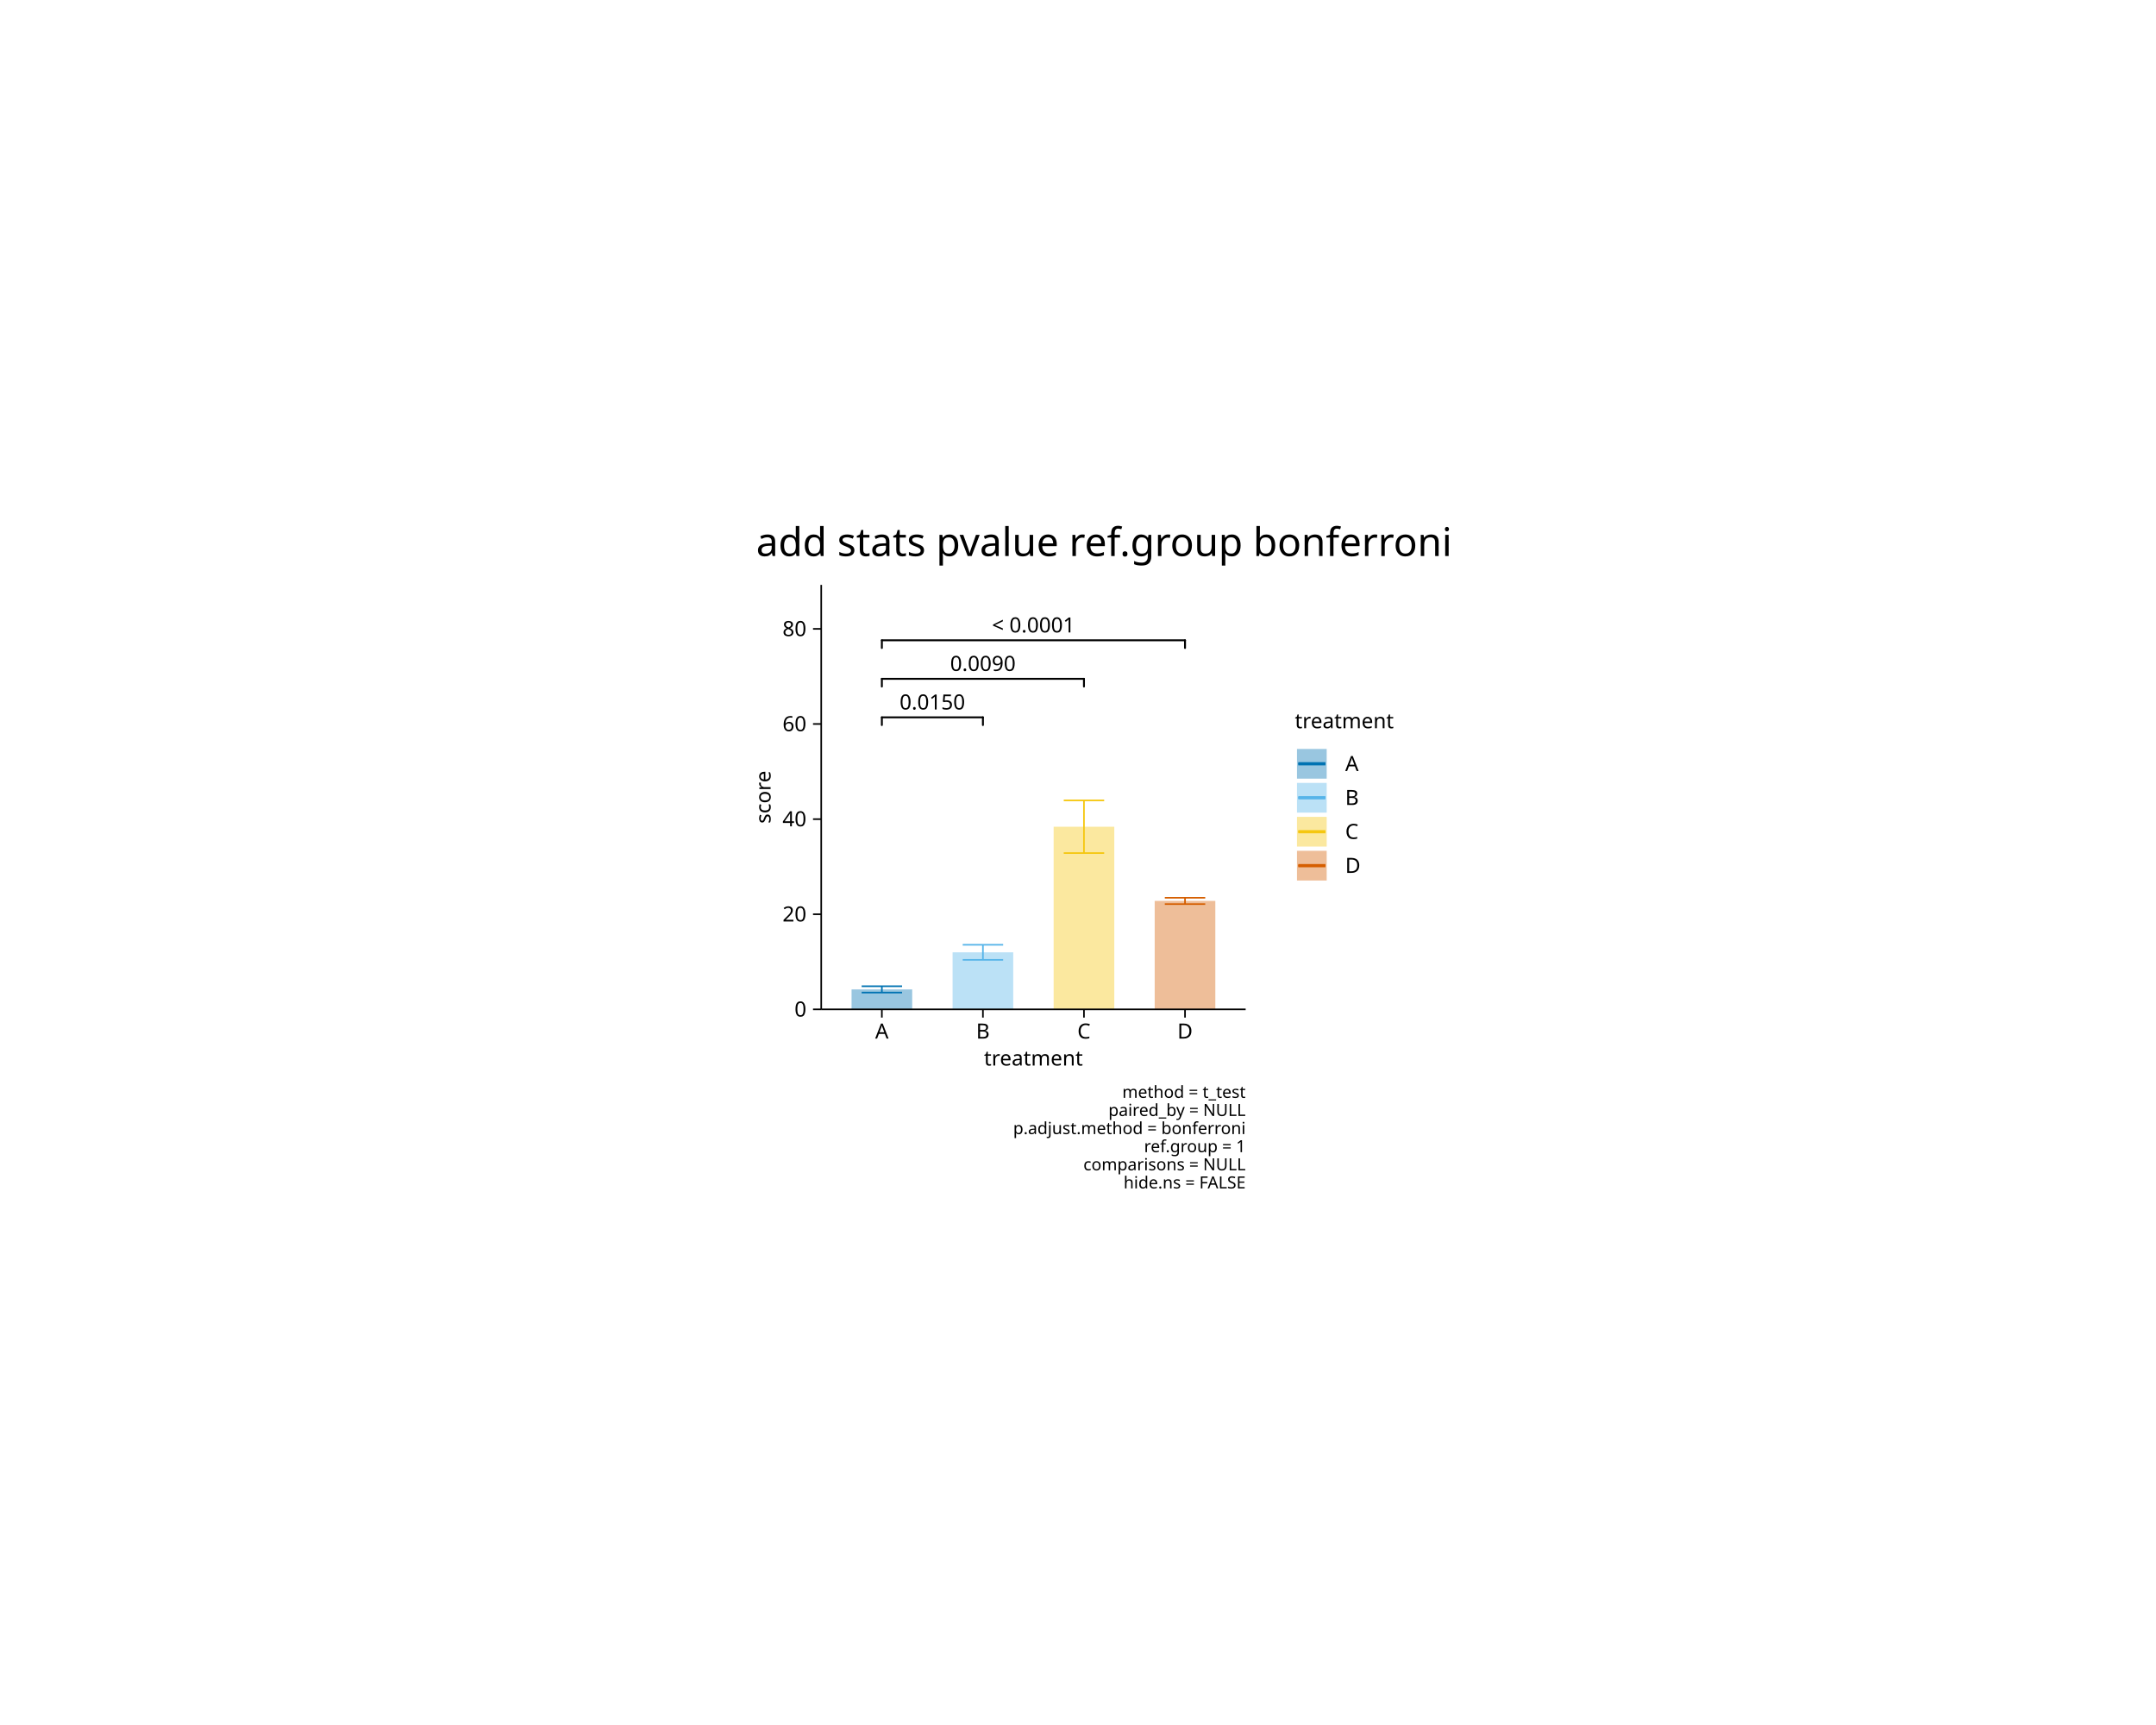
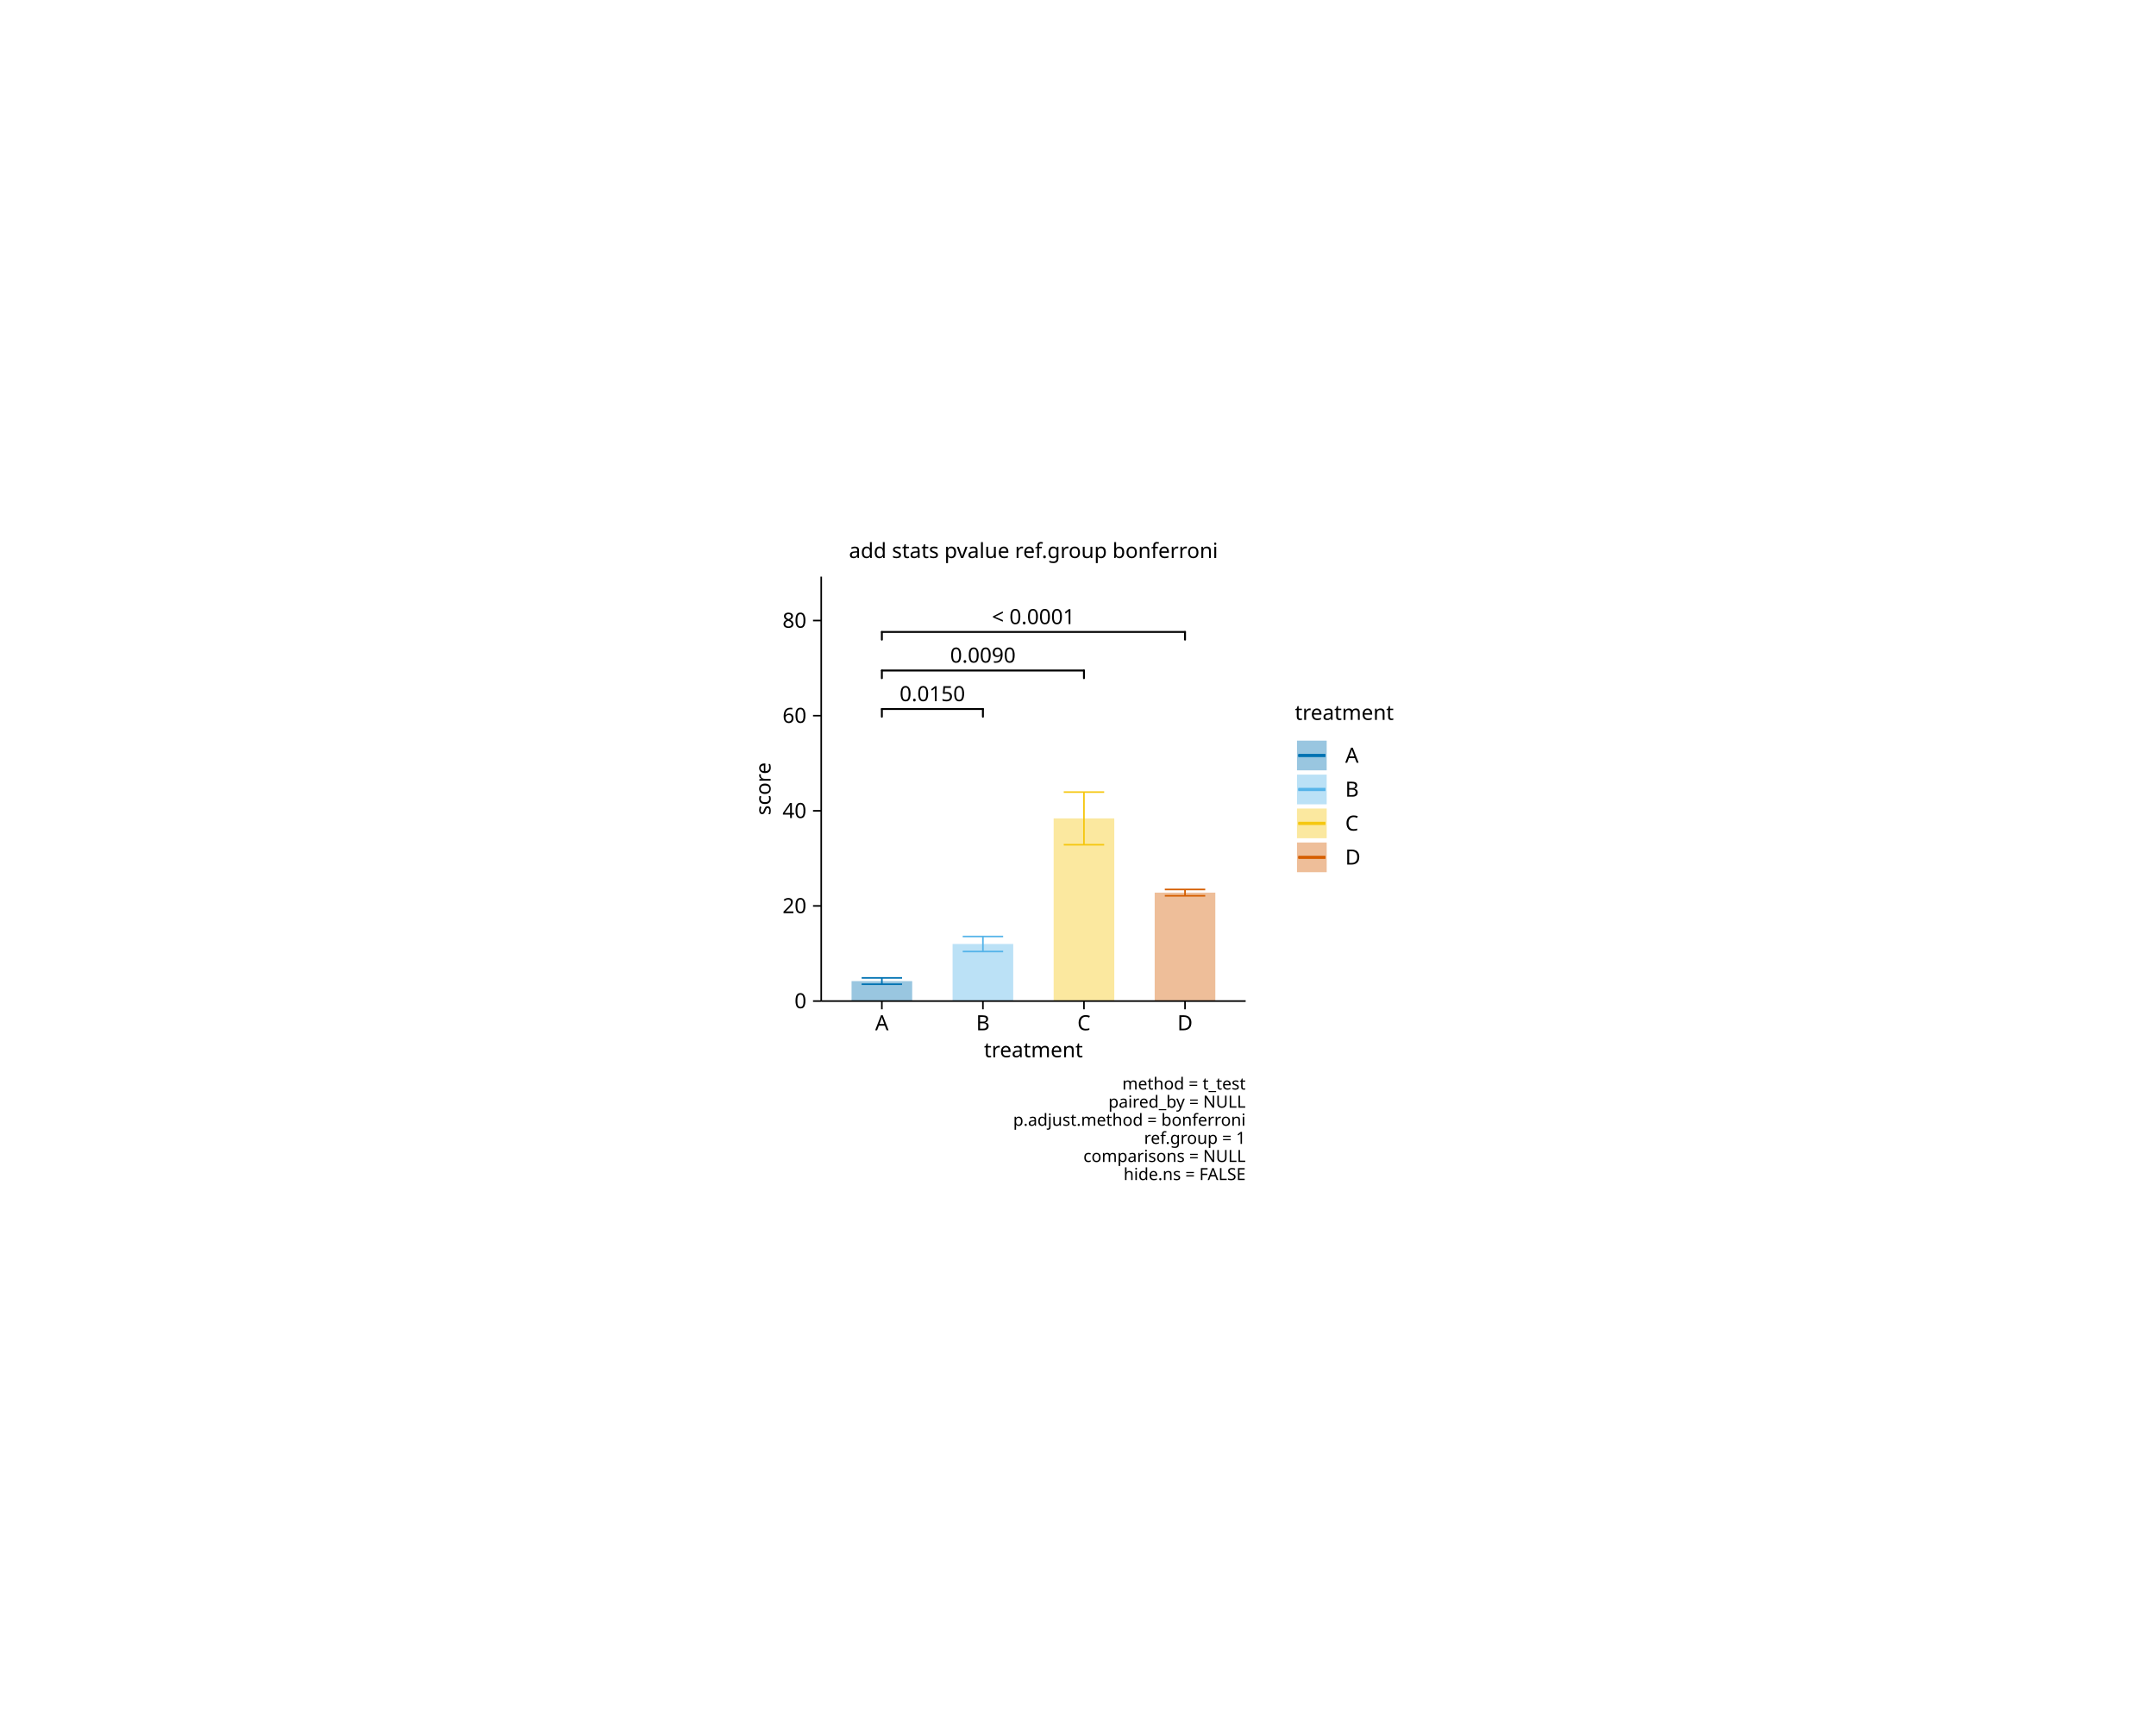
<svg xmlns="http://www.w3.org/2000/svg" class="svglite" data-engine-version="2.0" width="720.00pt" height="576.00pt" viewBox="0 0 720.00 576.00">
  <defs>
    <style type="text/css">
    .svglite line, .svglite polyline, .svglite polygon, .svglite path, .svglite rect, .svglite circle {
      fill: none;
      stroke: #000000;
      stroke-linecap: round;
      stroke-linejoin: round;
      stroke-miterlimit: 10.00;
    }
  </style>
  </defs>
  <rect width="100%" height="100%" style="stroke: none; fill: #FFFFFF;" />
  <defs>
    <clipPath id="cpMC4wMHw3MjAuMDB8MC4wMHw1NzYuMDA=">
      <rect x="0.00" y="0.00" width="720.00" height="576.00" />
    </clipPath>
  </defs>
  <g clip-path="url(#cpMC4wMHw3MjAuMDB8MC4wMHw1NzYuMDA=)">
</g>
  <defs>
-     <clipPath id="cpMjQ1LjYzfDQ3NC4zN3wxNzEuMTF8NDA0Ljg5">
-       <rect x="245.63" y="171.11" width="228.74" height="233.78" />
+     <clipPath id="cpMjUxLjExfDQ2OC44OXwxNzkuMzd8Mzk2LjYz">
+       <rect x="251.11" y="179.37" width="217.79" height="217.27" />
    </clipPath>
  </defs>
-   <g clip-path="url(#cpMjQ1LjYzfDQ3NC4zN3wxNzEuMTF8NDA0Ljg5)">
-     <rect x="245.63" y="171.11" width="228.74" height="233.78" style="stroke-width: 1.07; stroke: #FFFFFF; fill: #FFFFFF;" />
+   <g clip-path="url(#cpMjUxLjExfDQ2OC44OXwxNzkuMzd8Mzk2LjYz)">
+     <rect x="251.11" y="179.37" width="217.79" height="217.27" style="stroke-width: 1.07; stroke: none;" />
  </g>
  <g clip-path="url(#cpMC4wMHw3MjAuMDB8MC4wMHw1NzYuMDA=)">
</g>
  <defs>
-     <clipPath id="cpMjc0LjI1fDQxNS45OXwxOTUuMzF8MzM3LjA0">
-       <rect x="274.25" y="195.31" width="141.73" height="141.73" />
+     <clipPath id="cpMjc0LjI1fDQxNS45OXwxOTIuNTN8MzM0LjI3">
+       <rect x="274.25" y="192.53" width="141.73" height="141.73" />
    </clipPath>
  </defs>
-   <g clip-path="url(#cpMjc0LjI1fDQxNS45OXwxOTUuMzF8MzM3LjA0)">
- </g>
-   <g clip-path="url(#cpMC4wMHw3MjAuMDB8MC4wMHw1NzYuMDA=)">
- </g>
-   <defs>
-     <clipPath id="cpMjUxLjExfDQ2OC44OXwxOTMuODl8Mzk5LjQx">
-       <rect x="251.11" y="193.89" width="217.79" height="205.52" />
-     </clipPath>
-   </defs>
-   <g clip-path="url(#cpMjUxLjExfDQ2OC44OXwxOTMuODl8Mzk5LjQx)">
-     <rect x="251.11" y="193.89" width="217.79" height="205.52" style="stroke-width: 1.07; stroke: none;" />
+   <g clip-path="url(#cpMjc0LjI1fDQxNS45OXwxOTIuNTN8MzM0LjI3)">
+     <rect x="274.25" y="192.53" width="141.73" height="141.73" style="stroke-width: 1.07; stroke: none;" />
+     <rect x="284.38" y="327.60" width="20.25" height="6.67" style="stroke-width: 1.07; stroke: none; stroke-linecap: butt; stroke-linejoin: miter; fill: #0072B2; fill-opacity: 0.40;" />
+     <rect x="318.12" y="315.21" width="20.25" height="19.06" style="stroke-width: 1.07; stroke: none; stroke-linecap: butt; stroke-linejoin: miter; fill: #56B4E9; fill-opacity: 0.40;" />
+     <rect x="351.87" y="273.28" width="20.25" height="60.99" style="stroke-width: 1.07; stroke: none; stroke-linecap: butt; stroke-linejoin: miter; fill: #F5C710; fill-opacity: 0.40;" />
+     <rect x="385.61" y="298.06" width="20.25" height="36.21" style="stroke-width: 1.07; stroke: none; stroke-linecap: butt; stroke-linejoin: miter; fill: #D55E00; fill-opacity: 0.40;" />
+     <polyline points="287.75,326.54 301.25,326.54 " style="stroke-width: 0.53; stroke: #0072B2; stroke-linecap: butt;" />
+     <polyline points="294.50,326.54 294.50,328.65 " style="stroke-width: 0.53; stroke: #0072B2; stroke-linecap: butt;" />
+     <polyline points="287.75,328.65 301.25,328.65 " style="stroke-width: 0.53; stroke: #0072B2; stroke-linecap: butt;" />
+     <polyline points="321.50,312.70 335.00,312.70 " style="stroke-width: 0.53; stroke: #56B4E9; stroke-linecap: butt;" />
+     <polyline points="328.25,312.70 328.25,317.72 " style="stroke-width: 0.53; stroke: #56B4E9; stroke-linecap: butt;" />
+     <polyline points="321.50,317.72 335.00,317.72 " style="stroke-width: 0.53; stroke: #56B4E9; stroke-linecap: butt;" />
+     <polyline points="355.24,264.49 368.74,264.49 " style="stroke-width: 0.53; stroke: #F5C710; stroke-linecap: butt;" />
+     <polyline points="361.99,264.49 361.99,282.07 " style="stroke-width: 0.53; stroke: #F5C710; stroke-linecap: butt;" />
+     <polyline points="355.24,282.07 368.74,282.07 " style="stroke-width: 0.53; stroke: #F5C710; stroke-linecap: butt;" />
+     <polyline points="388.99,297.00 402.49,297.00 " style="stroke-width: 0.53; stroke: #D55E00; stroke-linecap: butt;" />
+     <polyline points="395.74,297.00 395.74,299.11 " style="stroke-width: 0.53; stroke: #D55E00; stroke-linecap: butt;" />
+     <polyline points="388.99,299.11 402.49,299.11 " style="stroke-width: 0.53; stroke: #D55E00; stroke-linecap: butt;" />
+     <text x="311.37" y="234.13" text-anchor="middle" style="font-size: 7.00px; font-family: sans;" textLength="21.41px" lengthAdjust="spacingAndGlyphs">0.0150</text>
+     <text x="328.25" y="221.26" text-anchor="middle" style="font-size: 7.00px; font-family: sans;" textLength="21.41px" lengthAdjust="spacingAndGlyphs">0.0090</text>
+     <text x="345.12" y="208.40" text-anchor="middle" style="font-size: 7.00px; font-family: sans;" textLength="27.45px" lengthAdjust="spacingAndGlyphs">&lt; 0.0001</text>
+     <line x1="294.50" y1="239.32" x2="294.50" y2="236.75" style="stroke-width: 0.64;" />
+     <line x1="294.50" y1="226.46" x2="294.50" y2="223.89" style="stroke-width: 0.64;" />
+     <line x1="294.50" y1="213.59" x2="294.50" y2="211.02" style="stroke-width: 0.64;" />
+     <line x1="294.50" y1="236.75" x2="328.25" y2="236.75" style="stroke-width: 0.64;" />
+     <line x1="294.50" y1="223.89" x2="361.99" y2="223.89" style="stroke-width: 0.64;" />
+     <line x1="294.50" y1="211.02" x2="395.74" y2="211.02" style="stroke-width: 0.64;" />
+     <line x1="328.25" y1="236.75" x2="328.25" y2="239.32" style="stroke-width: 0.64;" />
+     <line x1="361.99" y1="223.89" x2="361.99" y2="226.46" style="stroke-width: 0.64;" />
+     <line x1="395.74" y1="211.02" x2="395.74" y2="213.59" style="stroke-width: 0.64;" />
  </g>
  <g clip-path="url(#cpMC4wMHw3MjAuMDB8MC4wMHw1NzYuMDA=)">
- </g>
-   <g clip-path="url(#cpMjc0LjI1fDQxNS45OXwxOTUuMzF8MzM3LjA0)">
-     <rect x="274.25" y="195.31" width="141.73" height="141.73" style="stroke-width: 1.07; stroke: none;" />
-     <rect x="284.38" y="330.37" width="20.25" height="6.67" style="stroke-width: 1.07; stroke: none; stroke-linecap: butt; stroke-linejoin: miter; fill: #0072B2; fill-opacity: 0.40;" />
-     <rect x="318.12" y="317.99" width="20.25" height="19.06" style="stroke-width: 1.07; stroke: none; stroke-linecap: butt; stroke-linejoin: miter; fill: #56B4E9; fill-opacity: 0.40;" />
-     <rect x="351.87" y="276.06" width="20.25" height="60.99" style="stroke-width: 1.07; stroke: none; stroke-linecap: butt; stroke-linejoin: miter; fill: #F5C710; fill-opacity: 0.40;" />
-     <rect x="385.61" y="300.83" width="20.25" height="36.21" style="stroke-width: 1.07; stroke: none; stroke-linecap: butt; stroke-linejoin: miter; fill: #D55E00; fill-opacity: 0.40;" />
-     <polyline points="287.75,329.32 301.25,329.32 " style="stroke-width: 0.53; stroke: #0072B2; stroke-linecap: butt;" />
-     <polyline points="294.50,329.32 294.50,331.43 " style="stroke-width: 0.53; stroke: #0072B2; stroke-linecap: butt;" />
-     <polyline points="287.75,331.43 301.25,331.43 " style="stroke-width: 0.53; stroke: #0072B2; stroke-linecap: butt;" />
-     <polyline points="321.50,315.47 335.00,315.47 " style="stroke-width: 0.53; stroke: #56B4E9; stroke-linecap: butt;" />
-     <polyline points="328.25,315.47 328.25,320.50 " style="stroke-width: 0.53; stroke: #56B4E9; stroke-linecap: butt;" />
-     <polyline points="321.50,320.50 335.00,320.50 " style="stroke-width: 0.53; stroke: #56B4E9; stroke-linecap: butt;" />
-     <polyline points="355.24,267.26 368.74,267.26 " style="stroke-width: 0.53; stroke: #F5C710; stroke-linecap: butt;" />
-     <polyline points="361.99,267.26 361.99,284.85 " style="stroke-width: 0.53; stroke: #F5C710; stroke-linecap: butt;" />
-     <polyline points="355.24,284.85 368.74,284.85 " style="stroke-width: 0.53; stroke: #F5C710; stroke-linecap: butt;" />
-     <polyline points="388.99,299.78 402.49,299.78 " style="stroke-width: 0.53; stroke: #D55E00; stroke-linecap: butt;" />
-     <polyline points="395.74,299.78 395.74,301.89 " style="stroke-width: 0.53; stroke: #D55E00; stroke-linecap: butt;" />
-     <polyline points="388.99,301.89 402.49,301.89 " style="stroke-width: 0.53; stroke: #D55E00; stroke-linecap: butt;" />
-     <text x="311.37" y="236.91" text-anchor="middle" style="font-size: 7.00px; font-family: sans;" textLength="21.41px" lengthAdjust="spacingAndGlyphs">0.0150</text>
-     <text x="328.25" y="224.04" text-anchor="middle" style="font-size: 7.00px; font-family: sans;" textLength="21.41px" lengthAdjust="spacingAndGlyphs">0.0090</text>
-     <text x="345.12" y="211.18" text-anchor="middle" style="font-size: 7.00px; font-family: sans;" textLength="27.45px" lengthAdjust="spacingAndGlyphs">&lt; 0.0001</text>
-     <line x1="294.50" y1="242.10" x2="294.50" y2="239.53" style="stroke-width: 0.64;" />
-     <line x1="294.50" y1="229.24" x2="294.50" y2="226.66" style="stroke-width: 0.64;" />
-     <line x1="294.50" y1="216.37" x2="294.50" y2="213.80" style="stroke-width: 0.64;" />
-     <line x1="294.50" y1="239.53" x2="328.25" y2="239.53" style="stroke-width: 0.64;" />
-     <line x1="294.50" y1="226.66" x2="361.99" y2="226.66" style="stroke-width: 0.64;" />
-     <line x1="294.50" y1="213.80" x2="395.74" y2="213.80" style="stroke-width: 0.64;" />
-     <line x1="328.25" y1="239.53" x2="328.25" y2="242.10" style="stroke-width: 0.64;" />
-     <line x1="361.99" y1="226.66" x2="361.99" y2="229.24" style="stroke-width: 0.64;" />
-     <line x1="395.74" y1="213.80" x2="395.74" y2="216.37" style="stroke-width: 0.64;" />
-   </g>
-   <g clip-path="url(#cpMC4wMHw3MjAuMDB8MC4wMHw1NzYuMDA=)">
-     <polyline points="274.25,337.04 274.25,195.31 " style="stroke-width: 0.53; stroke-linecap: butt;" />
-     <text x="269.32" y="339.45" text-anchor="end" style="font-size: 7.00px; font-family: sans;" textLength="3.89px" lengthAdjust="spacingAndGlyphs">0</text>
-     <text x="269.32" y="307.69" text-anchor="end" style="font-size: 7.00px; font-family: sans;" textLength="7.79px" lengthAdjust="spacingAndGlyphs">20</text>
-     <text x="269.32" y="275.92" text-anchor="end" style="font-size: 7.00px; font-family: sans;" textLength="7.79px" lengthAdjust="spacingAndGlyphs">40</text>
-     <text x="269.32" y="244.16" text-anchor="end" style="font-size: 7.00px; font-family: sans;" textLength="7.79px" lengthAdjust="spacingAndGlyphs">60</text>
-     <text x="269.32" y="212.40" text-anchor="end" style="font-size: 7.00px; font-family: sans;" textLength="7.79px" lengthAdjust="spacingAndGlyphs">80</text>
-     <polyline points="271.51,337.04 274.25,337.04 " style="stroke-width: 0.53; stroke-linecap: butt;" />
-     <polyline points="271.51,305.28 274.25,305.28 " style="stroke-width: 0.53; stroke-linecap: butt;" />
-     <polyline points="271.51,273.52 274.25,273.52 " style="stroke-width: 0.53; stroke-linecap: butt;" />
-     <polyline points="271.51,241.75 274.25,241.75 " style="stroke-width: 0.53; stroke-linecap: butt;" />
-     <polyline points="271.51,209.99 274.25,209.99 " style="stroke-width: 0.53; stroke-linecap: butt;" />
-     <polyline points="274.25,337.04 415.99,337.04 " style="stroke-width: 0.53; stroke-linecap: butt;" />
-     <polyline points="294.50,339.78 294.50,337.04 " style="stroke-width: 0.53; stroke-linecap: butt;" />
-     <polyline points="328.25,339.78 328.25,337.04 " style="stroke-width: 0.53; stroke-linecap: butt;" />
-     <polyline points="361.99,339.78 361.99,337.04 " style="stroke-width: 0.53; stroke-linecap: butt;" />
-     <polyline points="395.74,339.78 395.74,337.04 " style="stroke-width: 0.53; stroke-linecap: butt;" />
-     <text x="294.50" y="346.79" text-anchor="middle" style="font-size: 7.00px; font-family: sans;" textLength="4.67px" lengthAdjust="spacingAndGlyphs">A</text>
-     <text x="328.25" y="346.79" text-anchor="middle" style="font-size: 7.00px; font-family: sans;" textLength="4.67px" lengthAdjust="spacingAndGlyphs">B</text>
-     <text x="361.99" y="346.79" text-anchor="middle" style="font-size: 7.00px; font-family: sans;" textLength="5.06px" lengthAdjust="spacingAndGlyphs">C</text>
-     <text x="395.74" y="346.79" text-anchor="middle" style="font-size: 7.00px; font-family: sans;" textLength="5.06px" lengthAdjust="spacingAndGlyphs">D</text>
-     <text x="345.12" y="355.80" text-anchor="middle" style="font-size: 7.00px; font-family: sans;" textLength="29.57px" lengthAdjust="spacingAndGlyphs">treatment</text>
-     <text transform="translate(257.34,266.18) rotate(-90)" text-anchor="middle" style="font-size: 7.00px; font-family: sans;" textLength="17.12px" lengthAdjust="spacingAndGlyphs">score</text>
-     <rect x="426.94" y="232.15" width="40.53" height="68.06" style="stroke-width: 1.07; stroke: none;" />
-     <text x="432.42" y="243.17" style="font-size: 7.00px; font-family: sans;" textLength="29.57px" lengthAdjust="spacingAndGlyphs">treatment</text>
-     <rect x="432.42" y="249.38" width="11.34" height="11.34" style="stroke-width: 1.07; stroke: none;" />
-     <rect x="433.13" y="250.08" width="9.92" height="9.92" style="stroke-width: 1.07; stroke: none; stroke-linecap: butt; stroke-linejoin: miter; fill: #0072B2; fill-opacity: 0.40;" />
-     <line x1="433.56" y1="255.04" x2="442.63" y2="255.04" style="stroke-width: 0.53; stroke: #0072B2; stroke-linecap: butt;" />
-     <line x1="433.56" y1="255.04" x2="442.63" y2="255.04" style="stroke-width: 1.07; stroke: #0072B2; stroke-linecap: butt;" />
-     <rect x="432.42" y="260.71" width="11.34" height="11.34" style="stroke-width: 1.07; stroke: none;" />
-     <rect x="433.13" y="261.42" width="9.92" height="9.92" style="stroke-width: 1.07; stroke: none; stroke-linecap: butt; stroke-linejoin: miter; fill: #56B4E9; fill-opacity: 0.40;" />
-     <line x1="433.56" y1="266.38" x2="442.63" y2="266.38" style="stroke-width: 0.53; stroke: #56B4E9; stroke-linecap: butt;" />
-     <line x1="433.56" y1="266.38" x2="442.63" y2="266.38" style="stroke-width: 1.07; stroke: #56B4E9; stroke-linecap: butt;" />
-     <rect x="432.42" y="272.05" width="11.34" height="11.34" style="stroke-width: 1.07; stroke: none;" />
-     <rect x="433.13" y="272.76" width="9.92" height="9.92" style="stroke-width: 1.07; stroke: none; stroke-linecap: butt; stroke-linejoin: miter; fill: #F5C710; fill-opacity: 0.40;" />
-     <line x1="433.56" y1="277.72" x2="442.63" y2="277.72" style="stroke-width: 0.53; stroke: #F5C710; stroke-linecap: butt;" />
-     <line x1="433.56" y1="277.72" x2="442.63" y2="277.72" style="stroke-width: 1.07; stroke: #F5C710; stroke-linecap: butt;" />
-     <rect x="432.42" y="283.39" width="11.34" height="11.34" style="stroke-width: 1.07; stroke: none;" />
-     <rect x="433.13" y="284.10" width="9.92" height="9.92" style="stroke-width: 1.07; stroke: none; stroke-linecap: butt; stroke-linejoin: miter; fill: #D55E00; fill-opacity: 0.40;" />
-     <line x1="433.56" y1="289.06" x2="442.63" y2="289.06" style="stroke-width: 0.53; stroke: #D55E00; stroke-linecap: butt;" />
-     <line x1="433.56" y1="289.06" x2="442.63" y2="289.06" style="stroke-width: 1.07; stroke: #D55E00; stroke-linecap: butt;" />
-     <text x="449.24" y="257.45" style="font-size: 7.00px; font-family: sans;" textLength="4.67px" lengthAdjust="spacingAndGlyphs">A</text>
-     <text x="449.24" y="268.79" style="font-size: 7.00px; font-family: sans;" textLength="4.67px" lengthAdjust="spacingAndGlyphs">B</text>
-     <text x="449.24" y="280.13" style="font-size: 7.00px; font-family: sans;" textLength="5.06px" lengthAdjust="spacingAndGlyphs">C</text>
-     <text x="449.24" y="291.47" style="font-size: 7.00px; font-family: sans;" textLength="5.06px" lengthAdjust="spacingAndGlyphs">D</text>
-     <text x="415.99" y="366.59" text-anchor="end" style="font-size: 5.60px; font-family: sans;" textLength="38.76px" lengthAdjust="spacingAndGlyphs">method = t_test</text>
-     <text x="415.99" y="372.64" text-anchor="end" style="font-size: 5.60px; font-family: sans;" textLength="45.30px" lengthAdjust="spacingAndGlyphs">paired_by = NULL</text>
-     <text x="415.99" y="378.69" text-anchor="end" style="font-size: 5.60px; font-family: sans;" textLength="71.45px" lengthAdjust="spacingAndGlyphs">p.adjust.method = bonferroni</text>
-     <text x="415.99" y="384.73" text-anchor="end" style="font-size: 5.60px; font-family: sans;" textLength="31.91px" lengthAdjust="spacingAndGlyphs">ref.group = 1</text>
-     <text x="415.99" y="390.78" text-anchor="end" style="font-size: 5.60px; font-family: sans;" textLength="52.46px" lengthAdjust="spacingAndGlyphs">comparisons = NULL</text>
-     <text x="415.99" y="396.83" text-anchor="end" style="font-size: 5.60px; font-family: sans;" textLength="42.19px" lengthAdjust="spacingAndGlyphs">hide.ns = FALSE</text>
-     <text x="252.52" y="185.67" style="font-size: 13.20px; font-family: sans;" textLength="215.76px" lengthAdjust="spacingAndGlyphs">add stats pvalue ref.group bonferroni</text>
+     <polyline points="274.25,334.27 274.25,192.53 " style="stroke-width: 0.53; stroke-linecap: butt;" />
+     <text x="269.32" y="336.68" text-anchor="end" style="font-size: 7.00px; font-family: sans;" textLength="3.89px" lengthAdjust="spacingAndGlyphs">0</text>
+     <text x="269.32" y="304.91" text-anchor="end" style="font-size: 7.00px; font-family: sans;" textLength="7.79px" lengthAdjust="spacingAndGlyphs">20</text>
+     <text x="269.32" y="273.15" text-anchor="end" style="font-size: 7.00px; font-family: sans;" textLength="7.79px" lengthAdjust="spacingAndGlyphs">40</text>
+     <text x="269.32" y="241.38" text-anchor="end" style="font-size: 7.00px; font-family: sans;" textLength="7.79px" lengthAdjust="spacingAndGlyphs">60</text>
+     <text x="269.32" y="209.62" text-anchor="end" style="font-size: 7.00px; font-family: sans;" textLength="7.79px" lengthAdjust="spacingAndGlyphs">80</text>
+     <polyline points="271.51,334.27 274.25,334.27 " style="stroke-width: 0.53; stroke-linecap: butt;" />
+     <polyline points="271.51,302.50 274.25,302.50 " style="stroke-width: 0.53; stroke-linecap: butt;" />
+     <polyline points="271.51,270.74 274.25,270.74 " style="stroke-width: 0.53; stroke-linecap: butt;" />
+     <polyline points="271.51,238.97 274.25,238.97 " style="stroke-width: 0.53; stroke-linecap: butt;" />
+     <polyline points="271.51,207.21 274.25,207.21 " style="stroke-width: 0.53; stroke-linecap: butt;" />
+     <polyline points="274.25,334.27 415.99,334.27 " style="stroke-width: 0.53; stroke-linecap: butt;" />
+     <polyline points="294.50,337.01 294.50,334.27 " style="stroke-width: 0.53; stroke-linecap: butt;" />
+     <polyline points="328.25,337.01 328.25,334.27 " style="stroke-width: 0.53; stroke-linecap: butt;" />
+     <polyline points="361.99,337.01 361.99,334.27 " style="stroke-width: 0.53; stroke-linecap: butt;" />
+     <polyline points="395.74,337.01 395.74,334.27 " style="stroke-width: 0.53; stroke-linecap: butt;" />
+     <text x="294.50" y="344.02" text-anchor="middle" style="font-size: 7.00px; font-family: sans;" textLength="4.67px" lengthAdjust="spacingAndGlyphs">A</text>
+     <text x="328.25" y="344.02" text-anchor="middle" style="font-size: 7.00px; font-family: sans;" textLength="4.67px" lengthAdjust="spacingAndGlyphs">B</text>
+     <text x="361.99" y="344.02" text-anchor="middle" style="font-size: 7.00px; font-family: sans;" textLength="5.06px" lengthAdjust="spacingAndGlyphs">C</text>
+     <text x="395.74" y="344.02" text-anchor="middle" style="font-size: 7.00px; font-family: sans;" textLength="5.06px" lengthAdjust="spacingAndGlyphs">D</text>
+     <text x="345.12" y="353.03" text-anchor="middle" style="font-size: 7.00px; font-family: sans;" textLength="29.57px" lengthAdjust="spacingAndGlyphs">treatment</text>
+     <text transform="translate(257.34,263.40) rotate(-90)" text-anchor="middle" style="font-size: 7.00px; font-family: sans;" textLength="17.12px" lengthAdjust="spacingAndGlyphs">score</text>
+     <rect x="426.94" y="229.37" width="40.53" height="68.06" style="stroke-width: 1.07; stroke: none;" />
+     <text x="432.42" y="240.39" style="font-size: 7.00px; font-family: sans;" textLength="29.57px" lengthAdjust="spacingAndGlyphs">treatment</text>
+     <rect x="432.42" y="246.60" width="11.34" height="11.34" style="stroke-width: 1.07; stroke: none;" />
+     <rect x="433.13" y="247.31" width="9.92" height="9.92" style="stroke-width: 1.07; stroke: none; stroke-linecap: butt; stroke-linejoin: miter; fill: #0072B2; fill-opacity: 0.40;" />
+     <line x1="433.56" y1="252.27" x2="442.63" y2="252.27" style="stroke-width: 0.53; stroke: #0072B2; stroke-linecap: butt;" />
+     <line x1="433.56" y1="252.27" x2="442.63" y2="252.27" style="stroke-width: 1.07; stroke: #0072B2; stroke-linecap: butt;" />
+     <rect x="432.42" y="257.94" width="11.34" height="11.34" style="stroke-width: 1.07; stroke: none;" />
+     <rect x="433.13" y="258.65" width="9.92" height="9.92" style="stroke-width: 1.07; stroke: none; stroke-linecap: butt; stroke-linejoin: miter; fill: #56B4E9; fill-opacity: 0.40;" />
+     <line x1="433.56" y1="263.61" x2="442.63" y2="263.61" style="stroke-width: 0.53; stroke: #56B4E9; stroke-linecap: butt;" />
+     <line x1="433.56" y1="263.61" x2="442.63" y2="263.61" style="stroke-width: 1.07; stroke: #56B4E9; stroke-linecap: butt;" />
+     <rect x="432.42" y="269.28" width="11.34" height="11.34" style="stroke-width: 1.07; stroke: none;" />
+     <rect x="433.13" y="269.98" width="9.92" height="9.92" style="stroke-width: 1.07; stroke: none; stroke-linecap: butt; stroke-linejoin: miter; fill: #F5C710; fill-opacity: 0.40;" />
+     <line x1="433.56" y1="274.95" x2="442.63" y2="274.95" style="stroke-width: 0.53; stroke: #F5C710; stroke-linecap: butt;" />
+     <line x1="433.56" y1="274.95" x2="442.63" y2="274.95" style="stroke-width: 1.07; stroke: #F5C710; stroke-linecap: butt;" />
+     <rect x="432.42" y="280.61" width="11.34" height="11.34" style="stroke-width: 1.07; stroke: none;" />
+     <rect x="433.13" y="281.32" width="9.92" height="9.92" style="stroke-width: 1.07; stroke: none; stroke-linecap: butt; stroke-linejoin: miter; fill: #D55E00; fill-opacity: 0.40;" />
+     <line x1="433.56" y1="286.28" x2="442.63" y2="286.28" style="stroke-width: 0.53; stroke: #D55E00; stroke-linecap: butt;" />
+     <line x1="433.56" y1="286.28" x2="442.63" y2="286.28" style="stroke-width: 1.07; stroke: #D55E00; stroke-linecap: butt;" />
+     <text x="449.24" y="254.68" style="font-size: 7.00px; font-family: sans;" textLength="4.67px" lengthAdjust="spacingAndGlyphs">A</text>
+     <text x="449.24" y="266.02" style="font-size: 7.00px; font-family: sans;" textLength="4.67px" lengthAdjust="spacingAndGlyphs">B</text>
+     <text x="449.24" y="277.35" style="font-size: 7.00px; font-family: sans;" textLength="5.06px" lengthAdjust="spacingAndGlyphs">C</text>
+     <text x="449.24" y="288.69" style="font-size: 7.00px; font-family: sans;" textLength="5.06px" lengthAdjust="spacingAndGlyphs">D</text>
+     <text x="345.12" y="186.33" text-anchor="middle" style="font-size: 7.00px; font-family: sans;" textLength="114.42px" lengthAdjust="spacingAndGlyphs">add stats pvalue ref.group bonferroni</text>
+     <text x="415.99" y="363.81" text-anchor="end" style="font-size: 5.60px; font-family: sans;" textLength="38.76px" lengthAdjust="spacingAndGlyphs">method = t_test</text>
+     <text x="415.99" y="369.86" text-anchor="end" style="font-size: 5.60px; font-family: sans;" textLength="45.30px" lengthAdjust="spacingAndGlyphs">paired_by = NULL</text>
+     <text x="415.99" y="375.91" text-anchor="end" style="font-size: 5.60px; font-family: sans;" textLength="71.45px" lengthAdjust="spacingAndGlyphs">p.adjust.method = bonferroni</text>
+     <text x="415.99" y="381.96" text-anchor="end" style="font-size: 5.60px; font-family: sans;" textLength="31.91px" lengthAdjust="spacingAndGlyphs">ref.group = 1</text>
+     <text x="415.99" y="388.00" text-anchor="end" style="font-size: 5.60px; font-family: sans;" textLength="52.46px" lengthAdjust="spacingAndGlyphs">comparisons = NULL</text>
+     <text x="415.99" y="394.05" text-anchor="end" style="font-size: 5.60px; font-family: sans;" textLength="42.19px" lengthAdjust="spacingAndGlyphs">hide.ns = FALSE</text>
  </g>
</svg>
